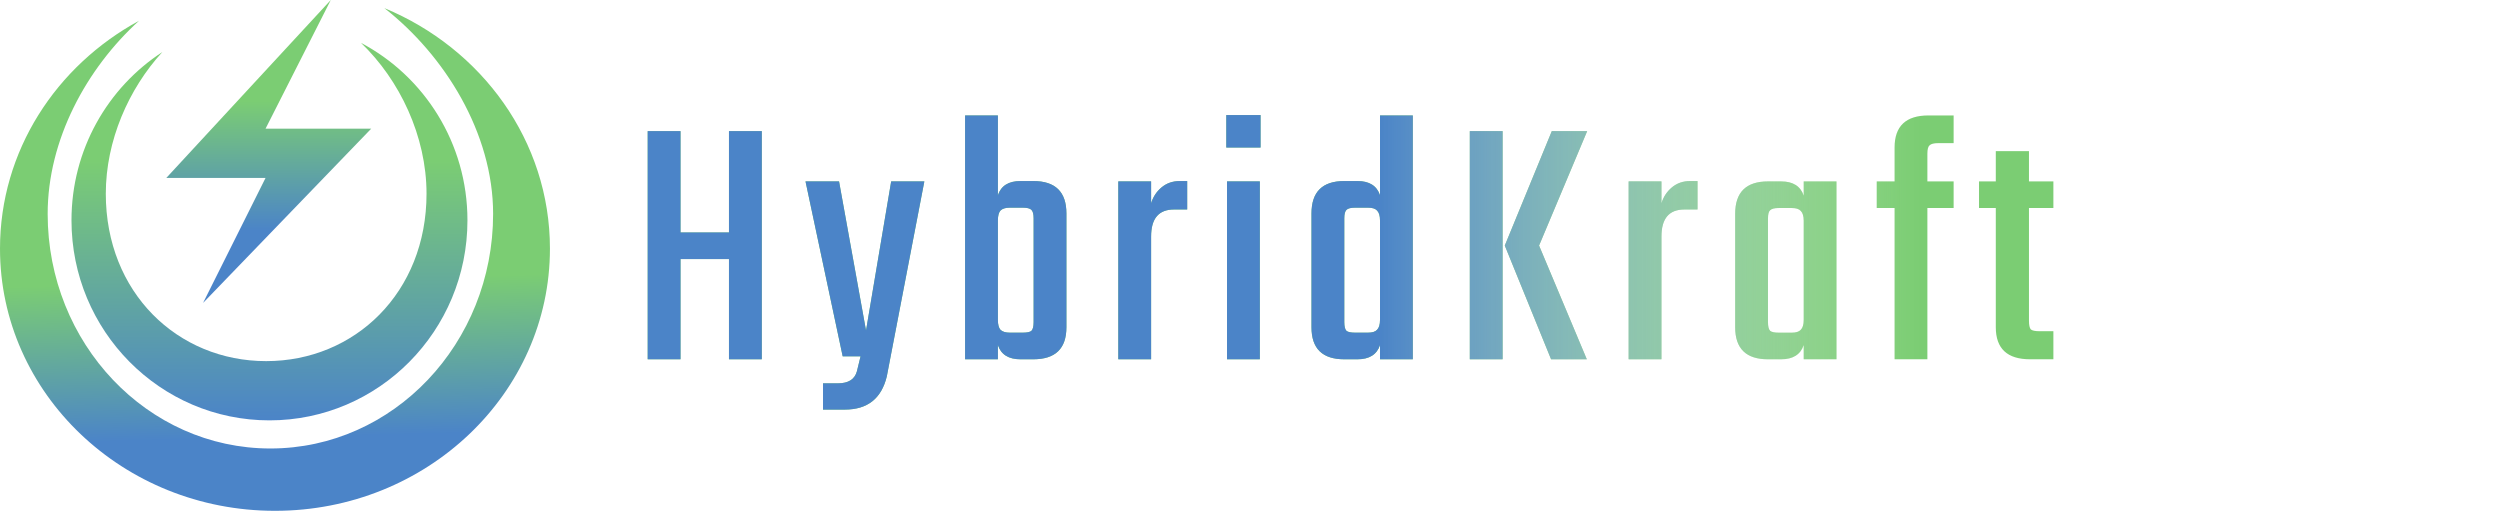
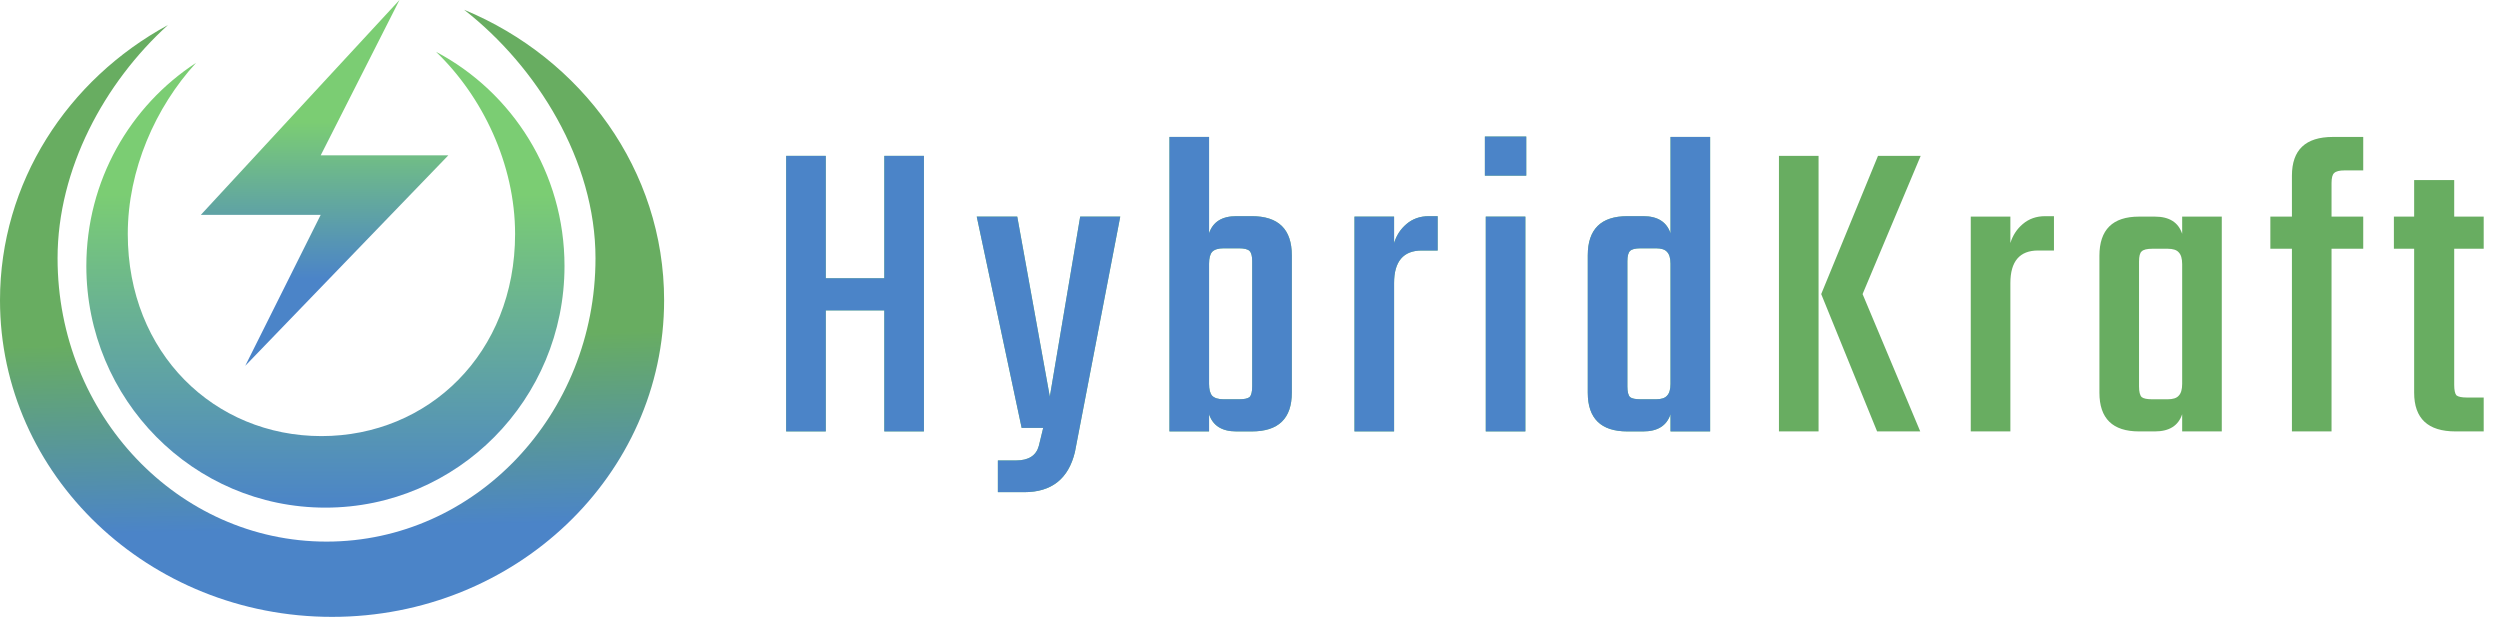
- <svg xmlns="http://www.w3.org/2000/svg" width="334" height="71" viewBox="0 0 334 71" fill="none">
-   <path fill-rule="evenodd" clip-rule="evenodd" d="M36.124 59.918C52.558 59.918 65.88 45.883 65.88 28.57C65.88 17.771 59.401 7.375 51.346 1.081C64.365 6.466 73.472 18.831 73.472 33.223C73.472 52.565 57.025 68.245 36.736 68.245C16.447 68.245 0 52.565 0 33.223C0 20.178 7.481 8.799 18.577 2.773C11.553 9.146 6.368 18.689 6.368 28.57C6.368 45.883 19.69 59.918 36.124 59.918Z" fill="url(#paint0_linear)" />
-   <path fill-rule="evenodd" clip-rule="evenodd" d="M35.56 48.246C47.392 48.246 56.984 39.095 56.984 25.883C56.984 18.18 53.382 10.662 48.232 5.73C56.683 10.192 62.451 19.132 62.451 29.434C62.451 44.195 50.609 56.161 36.001 56.161C21.393 56.161 9.551 44.195 9.551 29.434C9.551 20 14.387 11.708 21.692 6.952C17.189 11.856 14.135 18.791 14.135 25.883C14.135 39.095 23.727 48.246 35.56 48.246Z" fill="url(#paint1_linear)" />
-   <path d="M22.219 23.771L44.194 0L35.478 17.188H49.596L27.13 40.471L35.478 23.771H22.219Z" fill="url(#paint2_linear)" />
-   <path d="M97.391 17.517H101.774V48H97.391V34.609H90.915V48H86.532V17.517H90.915V31.054H97.391V17.517ZM112.876 54.72H109.954V51.214H111.951C113.347 51.214 114.191 50.678 114.483 49.607L114.97 47.61H112.584L107.617 24.236H112.097L115.7 44.153L119.06 24.236H123.492L118.476 50.289C117.762 53.243 115.895 54.72 112.876 54.72ZM136.338 24.188H138.042C140.996 24.188 142.473 25.633 142.473 28.522V43.715C142.473 46.572 140.996 48 138.042 48H136.338C134.747 48 133.74 47.367 133.318 46.101V48H128.936V15.423H133.318V26.087C133.74 24.821 134.747 24.188 136.338 24.188ZM138.091 43.033V29.155C138.091 28.603 137.993 28.23 137.798 28.035C137.604 27.84 137.214 27.743 136.63 27.743H134.925C134.341 27.743 133.919 27.872 133.659 28.132C133.432 28.392 133.318 28.83 133.318 29.447V42.741C133.318 43.358 133.432 43.796 133.659 44.056C133.919 44.315 134.341 44.445 134.925 44.445H136.63C137.214 44.445 137.604 44.364 137.798 44.202C137.993 44.007 138.091 43.617 138.091 43.033ZM157.635 24.188H158.609V27.986H156.855C154.81 27.986 153.788 29.187 153.788 31.59V48H149.405V24.236H153.788V27.158C154.047 26.314 154.502 25.616 155.151 25.064C155.833 24.48 156.661 24.188 157.635 24.188ZM163.833 19.708V15.374H168.41V19.708H163.833ZM168.313 48H163.93V24.236H168.313V48ZM184.369 15.423H188.752V48H184.369V46.101C183.947 47.367 182.941 48 181.35 48H179.597C176.675 48 175.215 46.572 175.215 43.715V28.522C175.215 25.633 176.675 24.188 179.597 24.188H181.35C182.941 24.188 183.947 24.821 184.369 26.087V15.423ZM181.058 44.445H182.762C183.347 44.445 183.752 44.315 183.98 44.056C184.239 43.796 184.369 43.358 184.369 42.741V29.447C184.369 28.83 184.239 28.392 183.98 28.132C183.752 27.872 183.347 27.743 182.762 27.743H181.058C180.474 27.743 180.084 27.84 179.889 28.035C179.694 28.23 179.597 28.603 179.597 29.155V43.033C179.597 43.617 179.694 44.007 179.889 44.202C180.084 44.364 180.474 44.445 181.058 44.445ZM212.046 17.517L205.618 32.807L211.997 48H207.225L201.04 32.807L207.322 17.517H212.046ZM196.366 48V17.517H200.748V48H196.366ZM225.816 24.188H226.79V27.986H225.037C222.992 27.986 221.969 29.187 221.969 31.59V48H217.587V24.236H221.969V27.158C222.229 26.314 222.683 25.616 223.333 25.064C224.014 24.48 224.842 24.188 225.816 24.188ZM240.974 24.236H245.357V48H240.974V46.101C240.552 47.367 239.546 48 237.955 48H236.202C233.28 48 231.819 46.572 231.819 43.715V28.57C231.819 25.681 233.28 24.236 236.202 24.236H237.955C239.546 24.236 240.552 24.87 240.974 26.136V24.236ZM237.663 44.445H239.367C239.952 44.445 240.357 44.315 240.585 44.056C240.844 43.796 240.974 43.358 240.974 42.741V29.496C240.974 28.879 240.844 28.441 240.585 28.181C240.357 27.921 239.952 27.791 239.367 27.791H237.663C237.078 27.791 236.689 27.889 236.494 28.084C236.299 28.246 236.202 28.619 236.202 29.203V43.033C236.202 43.617 236.299 44.007 236.494 44.202C236.689 44.364 237.078 44.445 237.663 44.445ZM261.005 19.123H258.96C258.376 19.123 257.986 19.221 257.791 19.416C257.596 19.578 257.499 19.951 257.499 20.536V24.236H261.005V27.791H257.499V48H253.116V27.791H250.73V24.236H253.116V19.708C253.116 16.851 254.626 15.423 257.645 15.423H261.005V19.123ZM274.332 27.791H271.07V42.838C271.07 43.423 271.151 43.812 271.313 44.007C271.508 44.169 271.897 44.25 272.482 44.25H274.332V48H271.216C268.164 48 266.638 46.572 266.638 43.715V27.791H264.398V24.236H266.638V20.195H271.07V24.236H274.332V27.791Z" fill="#7BCD73" />
-   <path d="M97.391 17.517H101.774V48H97.391V34.609H90.915V48H86.532V17.517H90.915V31.054H97.391V17.517ZM112.876 54.72H109.954V51.214H111.951C113.347 51.214 114.191 50.678 114.483 49.607L114.97 47.61H112.584L107.617 24.236H112.097L115.7 44.153L119.06 24.236H123.492L118.476 50.289C117.762 53.243 115.895 54.72 112.876 54.72ZM136.338 24.188H138.042C140.996 24.188 142.473 25.633 142.473 28.522V43.715C142.473 46.572 140.996 48 138.042 48H136.338C134.747 48 133.74 47.367 133.318 46.101V48H128.936V15.423H133.318V26.087C133.74 24.821 134.747 24.188 136.338 24.188ZM138.091 43.033V29.155C138.091 28.603 137.993 28.23 137.798 28.035C137.604 27.84 137.214 27.743 136.63 27.743H134.925C134.341 27.743 133.919 27.872 133.659 28.132C133.432 28.392 133.318 28.83 133.318 29.447V42.741C133.318 43.358 133.432 43.796 133.659 44.056C133.919 44.315 134.341 44.445 134.925 44.445H136.63C137.214 44.445 137.604 44.364 137.798 44.202C137.993 44.007 138.091 43.617 138.091 43.033ZM157.635 24.188H158.609V27.986H156.855C154.81 27.986 153.788 29.187 153.788 31.59V48H149.405V24.236H153.788V27.158C154.047 26.314 154.502 25.616 155.151 25.064C155.833 24.48 156.661 24.188 157.635 24.188ZM163.833 19.708V15.374H168.41V19.708H163.833ZM168.313 48H163.93V24.236H168.313V48ZM184.369 15.423H188.752V48H184.369V46.101C183.947 47.367 182.941 48 181.35 48H179.597C176.675 48 175.215 46.572 175.215 43.715V28.522C175.215 25.633 176.675 24.188 179.597 24.188H181.35C182.941 24.188 183.947 24.821 184.369 26.087V15.423ZM181.058 44.445H182.762C183.347 44.445 183.752 44.315 183.98 44.056C184.239 43.796 184.369 43.358 184.369 42.741V29.447C184.369 28.83 184.239 28.392 183.98 28.132C183.752 27.872 183.347 27.743 182.762 27.743H181.058C180.474 27.743 180.084 27.84 179.889 28.035C179.694 28.23 179.597 28.603 179.597 29.155V43.033C179.597 43.617 179.694 44.007 179.889 44.202C180.084 44.364 180.474 44.445 181.058 44.445ZM212.046 17.517L205.618 32.807L211.997 48H207.225L201.04 32.807L207.322 17.517H212.046ZM196.366 48V17.517H200.748V48H196.366ZM225.816 24.188H226.79V27.986H225.037C222.992 27.986 221.969 29.187 221.969 31.59V48H217.587V24.236H221.969V27.158C222.229 26.314 222.683 25.616 223.333 25.064C224.014 24.48 224.842 24.188 225.816 24.188ZM240.974 24.236H245.357V48H240.974V46.101C240.552 47.367 239.546 48 237.955 48H236.202C233.28 48 231.819 46.572 231.819 43.715V28.57C231.819 25.681 233.28 24.236 236.202 24.236H237.955C239.546 24.236 240.552 24.87 240.974 26.136V24.236ZM237.663 44.445H239.367C239.952 44.445 240.357 44.315 240.585 44.056C240.844 43.796 240.974 43.358 240.974 42.741V29.496C240.974 28.879 240.844 28.441 240.585 28.181C240.357 27.921 239.952 27.791 239.367 27.791H237.663C237.078 27.791 236.689 27.889 236.494 28.084C236.299 28.246 236.202 28.619 236.202 29.203V43.033C236.202 43.617 236.299 44.007 236.494 44.202C236.689 44.364 237.078 44.445 237.663 44.445ZM261.005 19.123H258.96C258.376 19.123 257.986 19.221 257.791 19.416C257.596 19.578 257.499 19.951 257.499 20.536V24.236H261.005V27.791H257.499V48H253.116V27.791H250.73V24.236H253.116V19.708C253.116 16.851 254.626 15.423 257.645 15.423H261.005V19.123ZM274.332 27.791H271.07V42.838C271.07 43.423 271.151 43.812 271.313 44.007C271.508 44.169 271.897 44.25 272.482 44.25H274.332V48H271.216C268.164 48 266.638 46.572 266.638 43.715V27.791H264.398V24.236H266.638V20.195H271.07V24.236H274.332V27.791Z" fill="url(#paint3_linear)" />
+ <svg xmlns="http://www.w3.org/2000/svg" width="226" height="58" viewBox="0 0 226 58" fill="none">
+   <path fill-rule="evenodd" clip-rule="evenodd" d="M29.518 48.961C42.947 48.961 53.833 37.493 53.833 23.346C53.833 14.521 48.538 6.026 41.956 0.883C52.595 5.284 60.036 15.387 60.036 27.148C60.036 42.953 46.596 55.765 30.018 55.765C13.44 55.765 0 42.953 0 27.148C0 16.488 6.114 7.189 15.181 2.265C9.441 7.473 5.204 15.271 5.204 23.346C5.204 37.493 16.09 48.961 29.518 48.961Z" fill="url(#paint0_linear)" />
+   <path fill-rule="evenodd" clip-rule="evenodd" d="M29.058 39.423C38.726 39.423 46.564 31.946 46.564 21.149C46.564 14.855 43.62 8.712 39.413 4.682C46.318 8.328 51.031 15.633 51.031 24.051C51.031 36.112 41.354 45.89 29.418 45.89C17.481 45.89 7.805 36.112 7.805 24.051C7.805 16.342 11.758 9.566 17.727 5.68C14.047 9.687 11.551 15.354 11.551 21.149C11.551 31.946 19.389 39.423 29.058 39.423Z" fill="url(#paint1_linear)" />
+   <path d="M18.156 19.424L36.113 0L28.991 14.045H40.527L22.169 33.07L28.991 19.424H18.156Z" fill="url(#paint2_linear)" />
+   <path d="M79.942 14.091H83.523V39H79.942V28.058H74.65V39H71.069V14.091H74.65V25.153H79.942V14.091ZM92.596 44.491H90.208V41.626H91.839C92.98 41.626 93.67 41.188 93.909 40.313L94.306 38.682H92.357L88.298 19.582H91.959L94.903 35.856L97.649 19.582H101.27L97.171 40.87C96.588 43.284 95.062 44.491 92.596 44.491ZM111.766 19.542H113.159C115.573 19.542 116.78 20.723 116.78 23.084V35.498C116.78 37.833 115.573 39 113.159 39H111.766C110.467 39 109.644 38.483 109.299 37.448V39H105.718V12.38H109.299V21.094C109.644 20.06 110.467 19.542 111.766 19.542ZM113.199 34.941V23.601C113.199 23.15 113.119 22.845 112.96 22.686C112.801 22.527 112.483 22.447 112.005 22.447H110.612C110.135 22.447 109.79 22.553 109.578 22.765C109.392 22.978 109.299 23.336 109.299 23.84V34.703C109.299 35.207 109.392 35.565 109.578 35.777C109.79 35.989 110.135 36.095 110.612 36.095H112.005C112.483 36.095 112.801 36.029 112.96 35.896C113.119 35.737 113.199 35.419 113.199 34.941ZM129.169 19.542H129.965V22.646H128.532C126.861 22.646 126.025 23.628 126.025 25.591V39H122.444V19.582H126.025V21.97C126.238 21.28 126.609 20.71 127.14 20.259C127.697 19.781 128.373 19.542 129.169 19.542ZM134.233 15.882V12.34H137.974V15.882H134.233ZM137.894 39H134.313V19.582H137.894V39ZM151.014 12.38H154.596V39H151.014V37.448C150.67 38.483 149.847 39 148.547 39H147.115C144.728 39 143.534 37.833 143.534 35.498V23.084C143.534 20.723 144.728 19.542 147.115 19.542H148.547C149.847 19.542 150.67 20.06 151.014 21.094V12.38ZM148.309 36.095H149.701C150.179 36.095 150.51 35.989 150.696 35.777C150.908 35.565 151.014 35.207 151.014 34.703V23.84C151.014 23.336 150.908 22.978 150.696 22.765C150.51 22.553 150.179 22.447 149.701 22.447H148.309C147.831 22.447 147.513 22.527 147.354 22.686C147.195 22.845 147.115 23.15 147.115 23.601V34.941C147.115 35.419 147.195 35.737 147.354 35.896C147.513 36.029 147.831 36.095 148.309 36.095Z" fill="#7BCD73" />
+   <path d="M79.942 14.091H83.523V39H79.942V28.058H74.65V39H71.069V14.091H74.65V25.153H79.942V14.091ZM92.596 44.491H90.208V41.626H91.839C92.98 41.626 93.67 41.188 93.909 40.313L94.306 38.682H92.357L88.298 19.582H91.959L94.903 35.856L97.649 19.582H101.27L97.171 40.87C96.588 43.284 95.062 44.491 92.596 44.491ZM111.766 19.542H113.159C115.573 19.542 116.78 20.723 116.78 23.084V35.498C116.78 37.833 115.573 39 113.159 39H111.766C110.467 39 109.644 38.483 109.299 37.448V39H105.718V12.38H109.299V21.094C109.644 20.06 110.467 19.542 111.766 19.542ZM113.199 34.941V23.601C113.199 23.15 113.119 22.845 112.96 22.686C112.801 22.527 112.483 22.447 112.005 22.447H110.612C110.135 22.447 109.79 22.553 109.578 22.765C109.392 22.978 109.299 23.336 109.299 23.84V34.703C109.299 35.207 109.392 35.565 109.578 35.777C109.79 35.989 110.135 36.095 110.612 36.095H112.005C112.483 36.095 112.801 36.029 112.96 35.896C113.119 35.737 113.199 35.419 113.199 34.941ZM129.169 19.542H129.965V22.646H128.532C126.861 22.646 126.025 23.628 126.025 25.591V39H122.444V19.582H126.025V21.97C126.238 21.28 126.609 20.71 127.14 20.259C127.697 19.781 128.373 19.542 129.169 19.542ZM134.233 15.882V12.34H137.974V15.882H134.233ZM137.894 39H134.313V19.582H137.894V39ZM151.014 12.38H154.596V39H151.014V37.448C150.67 38.483 149.847 39 148.547 39H147.115C144.728 39 143.534 37.833 143.534 35.498V23.084C143.534 20.723 144.728 19.542 147.115 19.542H148.547C149.847 19.542 150.67 20.06 151.014 21.094V12.38ZM148.309 36.095H149.701C150.179 36.095 150.51 35.989 150.696 35.777C150.908 35.565 151.014 35.207 151.014 34.703V23.84C151.014 23.336 150.908 22.978 150.696 22.765C150.51 22.553 150.179 22.447 149.701 22.447H148.309C147.831 22.447 147.513 22.527 147.354 22.686C147.195 22.845 147.115 23.15 147.115 23.601V34.941C147.115 35.419 147.195 35.737 147.354 35.896C147.513 36.029 147.831 36.095 148.309 36.095Z" fill="#4B84C8" />
+   <path d="M173.629 14.091L168.377 26.585L173.59 39H169.69L164.637 26.585L169.77 14.091H173.629ZM160.817 39V14.091H164.398V39H160.817ZM184.882 19.542H185.678V22.646H184.245C182.574 22.646 181.738 23.628 181.738 25.591V39H178.157V19.582H181.738V21.97C181.951 21.28 182.322 20.71 182.852 20.259C183.41 19.781 184.086 19.542 184.882 19.542ZM197.268 19.582H200.849V39H197.268V37.448C196.923 38.483 196.101 39 194.801 39H193.368C190.981 39 189.787 37.833 189.787 35.498V23.124C189.787 20.763 190.981 19.582 193.368 19.582H194.801C196.101 19.582 196.923 20.099 197.268 21.134V19.582ZM194.562 36.095H195.955C196.432 36.095 196.764 35.989 196.95 35.777C197.162 35.565 197.268 35.207 197.268 34.703V23.88C197.268 23.376 197.162 23.017 196.95 22.805C196.764 22.593 196.432 22.487 195.955 22.487H194.562C194.085 22.487 193.766 22.567 193.607 22.726C193.448 22.858 193.368 23.163 193.368 23.641V34.941C193.368 35.419 193.448 35.737 193.607 35.896C193.766 36.029 194.085 36.095 194.562 36.095ZM213.636 15.404H211.965C211.487 15.404 211.169 15.484 211.01 15.643C210.85 15.776 210.771 16.081 210.771 16.558V19.582H213.636V22.487H210.771V39H207.19V22.487H205.24V19.582H207.19V15.882C207.19 13.547 208.423 12.38 210.89 12.38H213.636V15.404ZM224.526 22.487H221.86V34.782C221.86 35.26 221.926 35.578 222.059 35.737C222.218 35.87 222.536 35.936 223.014 35.936H224.526V39H221.979C219.485 39 218.239 37.833 218.239 35.498V22.487H216.408V19.582H218.239V16.28H221.86V19.582H224.526V22.487Z" fill="#68AD61" />
  <defs>
-     <linearGradient id="paint0_linear" x1="35" y1="37.5" x2="35.5" y2="58.5" gradientUnits="userSpaceOnUse">
+     <linearGradient id="paint0_linear" x1="28.599" y1="30.642" x2="29.008" y2="47.802" gradientUnits="userSpaceOnUse">
+       <stop stop-color="#68AD61" />
+       <stop offset="1" stop-color="#4B84C8" />
+     </linearGradient>
+     <linearGradient id="paint1_linear" x1="29.417" y1="17.568" x2="29.418" y2="45.89" gradientUnits="userSpaceOnUse">
      <stop stop-color="#7BCD73" />
      <stop offset="1" stop-color="#4B84C8" />
    </linearGradient>
-     <linearGradient id="paint1_linear" x1="36" y1="21.5" x2="36.001" y2="56.161" gradientUnits="userSpaceOnUse">
-       <stop stop-color="#7BCD73" />
-       <stop offset="1" stop-color="#4B84C8" />
-     </linearGradient>
-     <linearGradient id="paint2_linear" x1="36" y1="13.5" x2="36" y2="31" gradientUnits="userSpaceOnUse">
+     <linearGradient id="paint2_linear" x1="29.417" y1="11.031" x2="29.417" y2="25.331" gradientUnits="userSpaceOnUse">
      <stop stop-color="#7BCD73" />
      <stop offset="0.992" stop-color="#4B84C8" />
    </linearGradient>
-     <linearGradient id="paint3_linear" x1="184.435" y1="36" x2="256.464" y2="36" gradientUnits="userSpaceOnUse">
-       <stop stop-color="#4B84C8" />
-       <stop offset="1" stop-color="white" stop-opacity="0" />
-     </linearGradient>
  </defs>
</svg>
